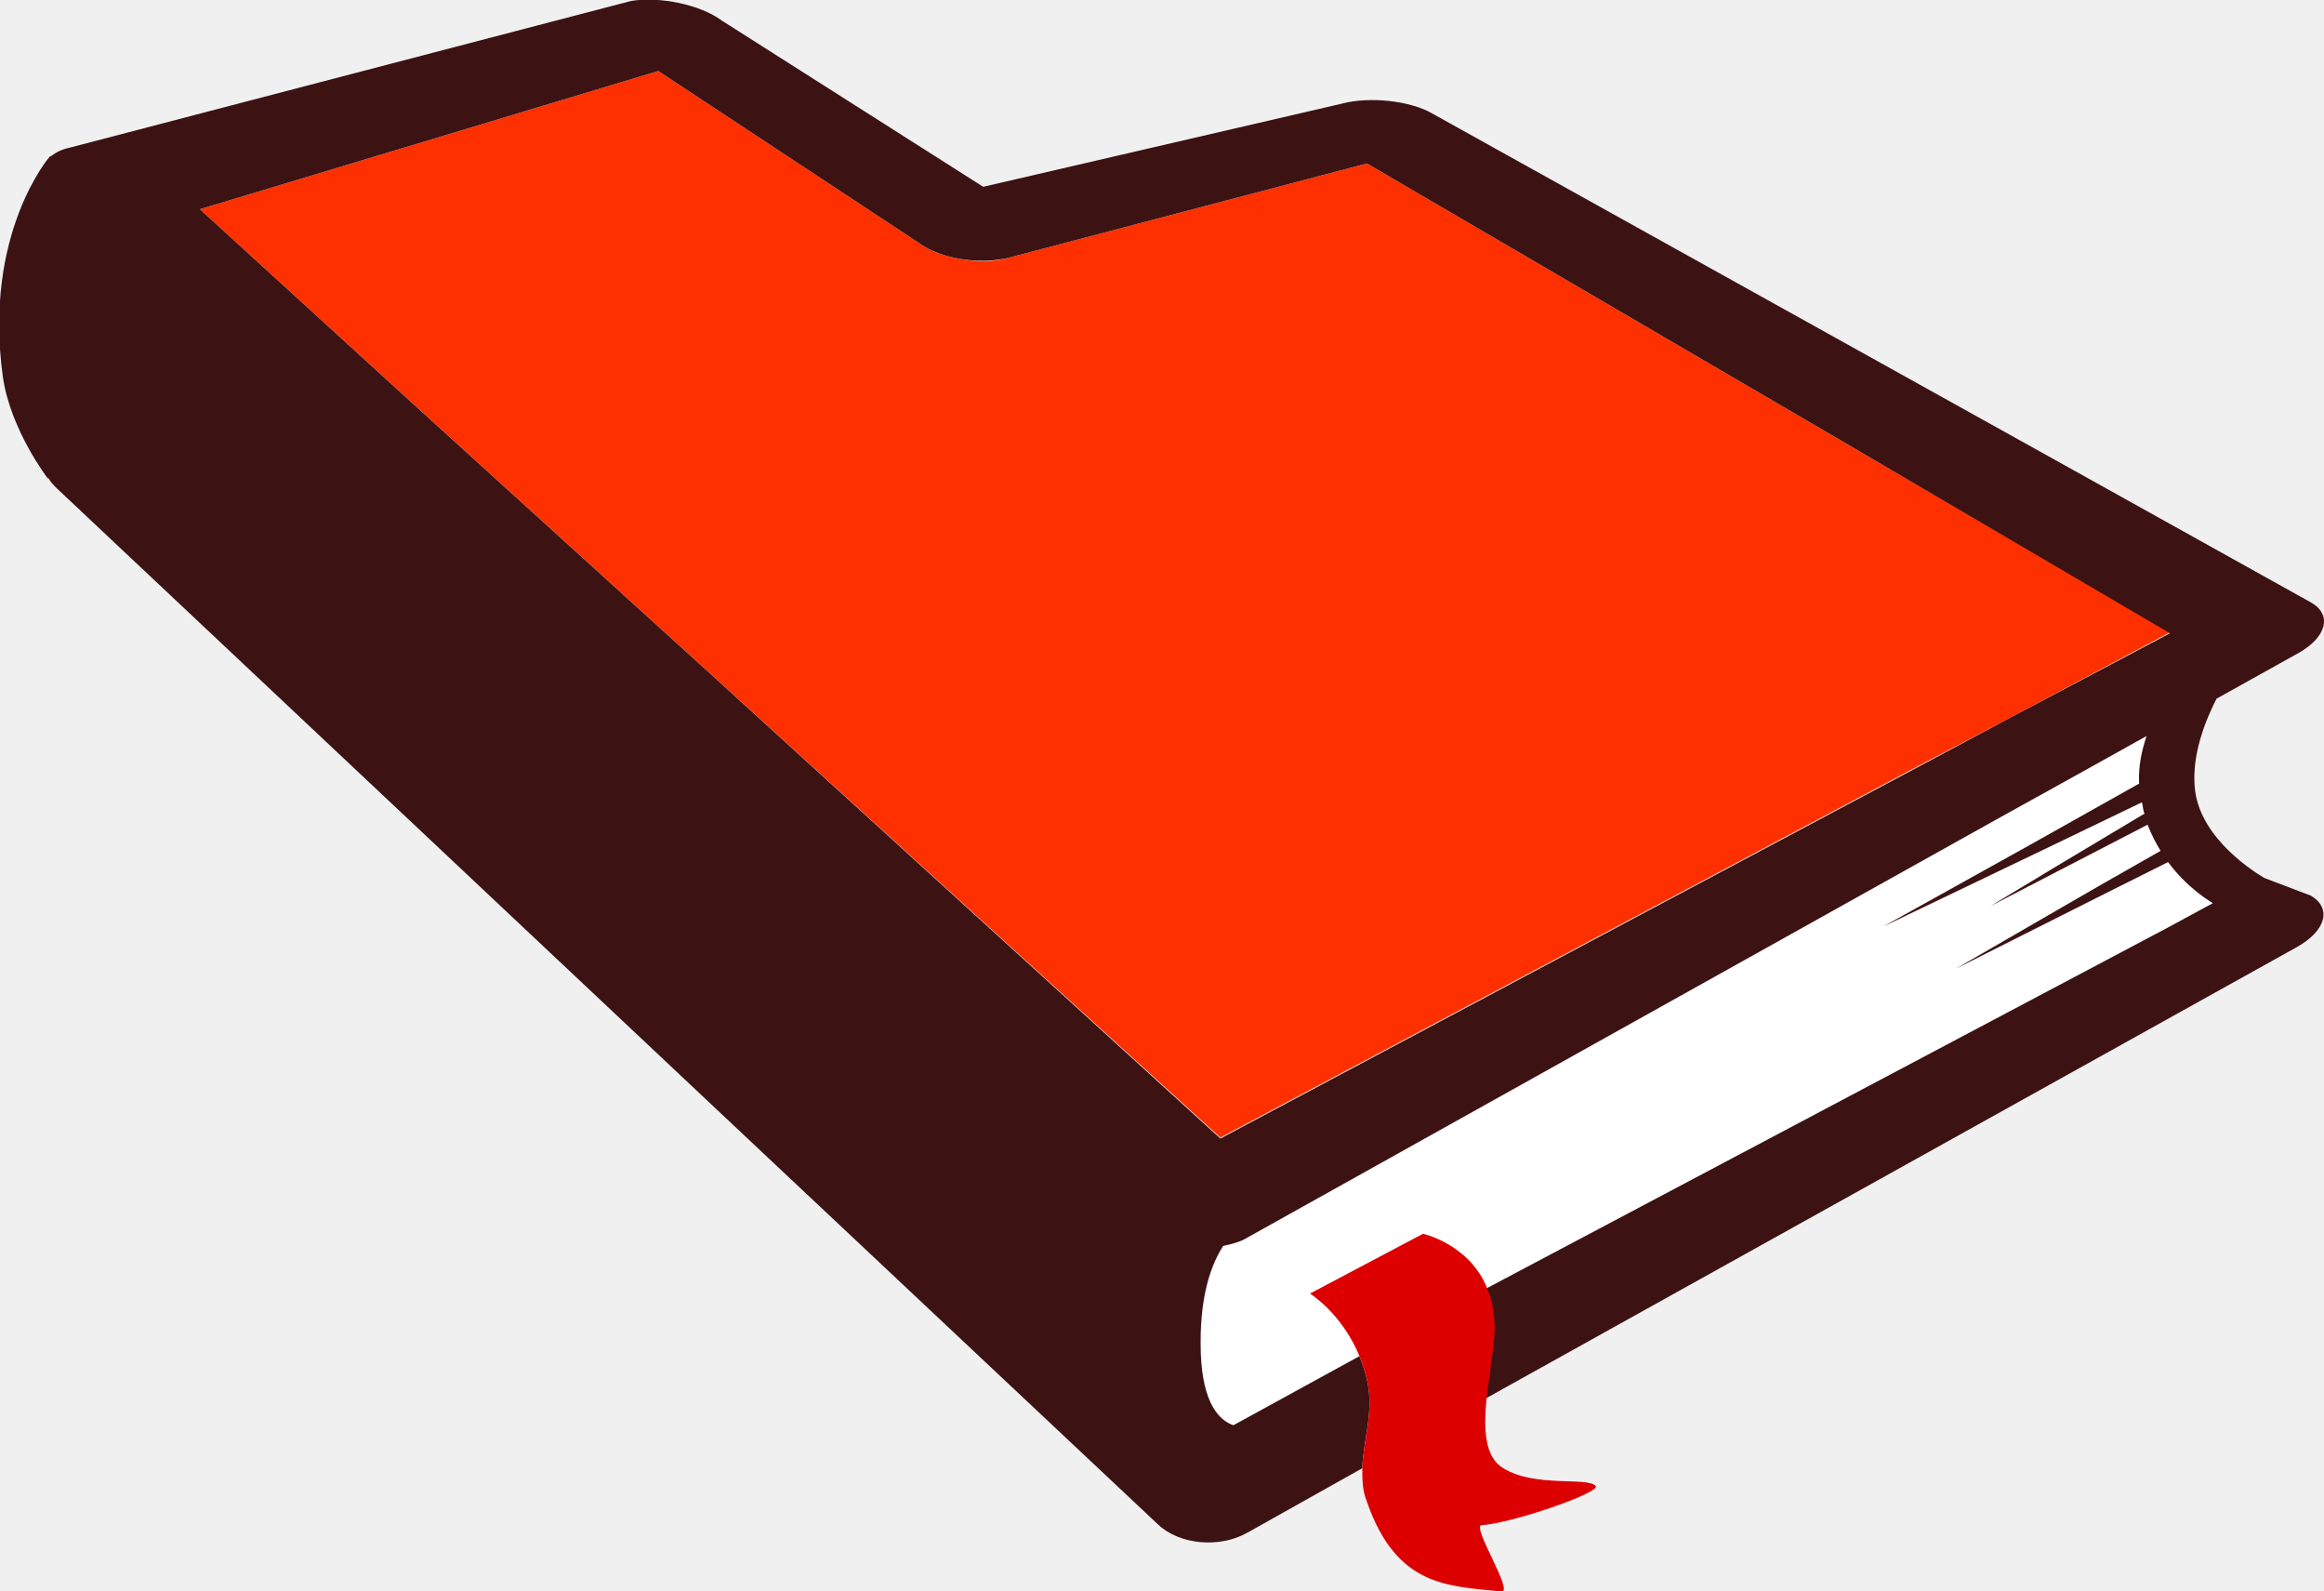
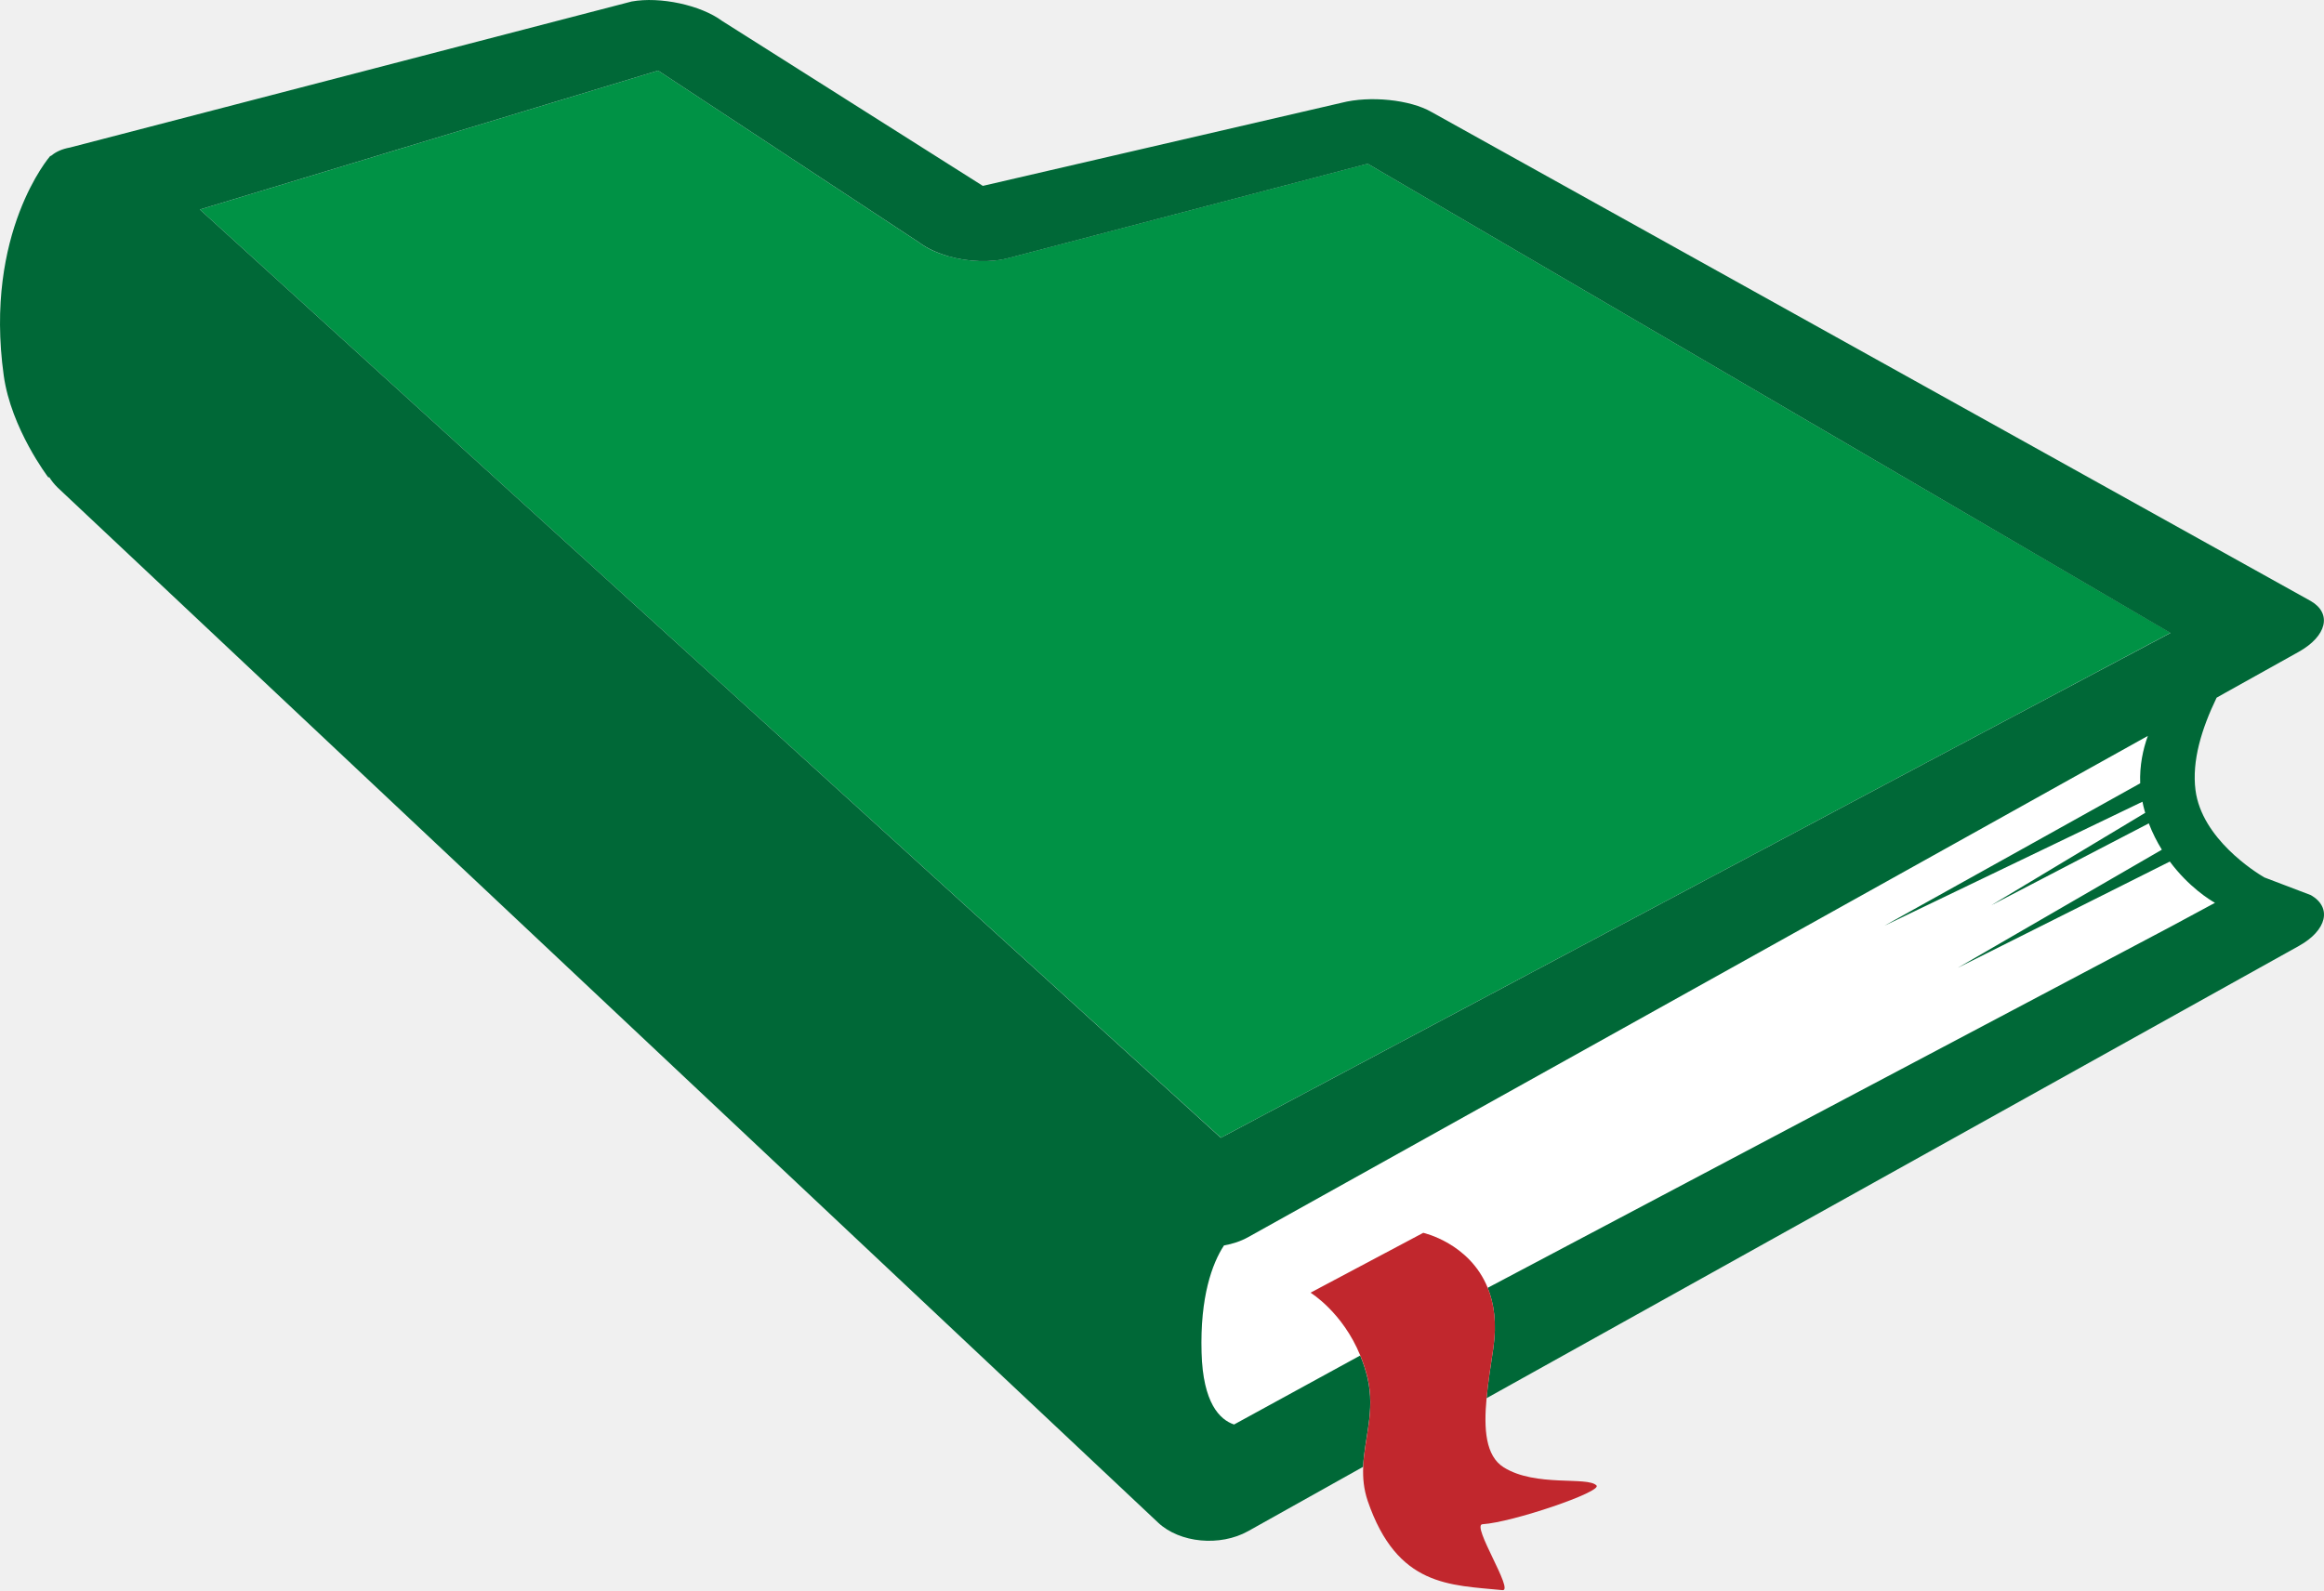
- <svg xmlns="http://www.w3.org/2000/svg" version="1.1" id="Layer_1" x="0px" y="0px" viewBox="0 0 248.9 170.3" style="enable-background:new 0 0 248.9 170.3;" xml:space="preserve">
+ <svg xmlns="http://www.w3.org/2000/svg" version="1.1" id="Layer_1" x="0px" y="0px" viewBox="0 0 248.85 170.33" style="enable-background:new 0 0 248.85 170.33;" xml:space="preserve">
  <style type="text/css">
	.st0{fill:#FFFFFF;}
	.st1{fill:none;}
- 	.st2{fill:#FF3000;}
- 	.st3{fill:#3C1213;}
- 	.st4{fill:#DD0000;}
+ 	.st2{fill:#009245;}
+ 	.st3{fill:#006837;}
+ 	.st4{fill:#C1272D;}
</style>
  <g>
-     <path class="st0" d="M232.3,92.3l-6.2,3.1l-16.5,8.3l15.4-8.9l6.5-3.7c-0.5-0.8-1-1.8-1.4-2.8l-8.5,4.4l-8.3,4.3l7.8-4.7l8.7-5.2   c0-0.1,0-0.1-0.1-0.2c-0.1-0.3-0.2-0.7-0.2-1L218.9,91l-17.1,8.2l16-8.9l11.4-6.4c-0.1-1.9,0.3-3.6,0.8-5.1l-6.1,3.4l-10.1,5.6   l-80.1,44.7c-0.8,0.4-1.7,0.7-2.6,0.9c-1.3,1.9-2.6,5.5-2.4,11.5c0.2,5.4,1.9,7.2,3.5,7.7l13.5-7.4c-1.9-4.7-5.3-6.7-5.3-6.7   l12.1-6.4c0,0,5,1.1,6.9,5.9l73.1-38.7l4.8-2.6C236.6,96.4,234.4,95,232.3,92.3z" />
-     <path class="st1" d="M101.5,27.4C101.5,27.4,101.4,27.4,101.5,27.4L101.5,27.4C101.5,27.4,101.5,27.4,101.5,27.4z" />
-     <path class="st2" d="M199.8,48.7l-53.4-31.2l-38.4,10.1c-2,0.6-4.5,0.4-6.6-0.2c0,0,0,0,0,0l0,0c-1.2-0.3-2.2-0.8-3-1.4L70.5,7.6   L21.4,22.4l20.5,18.7l7.7,7l26,23.6l55.1,50.1l74.2-39.5L215,77l17.4-9.3L199.8,48.7z" />
-     <path class="st3" d="M247.5,95.9l-5-1.9c-1-0.6-6.7-4.1-7.4-9.3c-0.4-3.1,0.6-6.6,2.3-9.9l0.9-0.5l7.9-4.4c3-1.7,3.6-4.1,1.3-5.4   l-28.2-15.7l-66-36.7c-2.3-1.3-6.6-1.8-9.6-1l-38.4,8.9L77.3,2.2c-2.3-1.7-6.6-2.6-9.7-2.1L7.5,15.8c-0.9,0.2-1.5,0.5-2,0.9   c-0.1,0-0.1,0-0.2,0.1c0,0-7.1,8.2-5,23.5c0.8,5.7,4.8,10.9,4.8,10.9c0,0,0.1,0,0.1,0c0.2,0.4,0.5,0.7,0.9,1.1l69.5,65.4l48.4,45.5   c2.3,2.2,6.6,2.6,9.6,0.9l12.3-6.9c0.1-3.1,1.3-6,0.5-9.5c-0.2-0.9-0.5-1.7-0.8-2.5l-13.5,7.4c-1.5-0.5-3.3-2.3-3.5-7.7   c-0.2-6,1.1-9.5,2.4-11.5c0.9-0.2,1.8-0.4,2.6-0.9l80.1-44.7l10.1-5.6l6.1-3.4c-0.5,1.5-0.9,3.2-0.8,5.1l-11.4,6.4l-16,8.9   l17.1-8.2l10.6-5.1c0.1,0.3,0.1,0.7,0.2,1c0,0.1,0,0.1,0.1,0.2l-8.7,5.2l-7.8,4.7l8.3-4.3l8.5-4.4c0.4,1,0.9,2,1.4,2.8l-6.5,3.7   l-15.4,8.9l16.5-8.3l6.2-3.1c2,2.7,4.3,4.1,4.8,4.4l-4.8,2.6l-73.1,38.7c0.7,1.7,1,3.8,0.6,6.5c-0.3,1.8-0.6,3.6-0.7,5.3l87-48.4   C249.2,99.6,249.7,97.2,247.5,95.9z M215,77l-10.1,5.4l-74.2,39.5L75.7,71.8l-26-23.6l-7.7-7L21.4,22.4L70.5,7.6L98.4,26   c0.8,0.6,1.9,1.1,3,1.4c0,0,0,0,0,0c2.1,0.6,4.6,0.7,6.6,0.2l38.4-10.1l53.4,31.2l32.6,19.1L215,77z" />
-     <path class="st4" d="M158.7,163.3c3.2-0.2,12.8-3.5,12.2-4.2c-0.9-1-6.5,0.2-9.9-1.9c-2-1.2-2.1-4.1-1.8-7.4   c0.2-1.7,0.5-3.6,0.7-5.3c0.4-2.7,0.1-4.8-0.6-6.5c-1.9-4.8-6.9-5.9-6.9-5.9l-12.1,6.4c0,0,3.4,2.1,5.3,6.7   c0.3,0.8,0.6,1.6,0.8,2.5c0.8,3.5-0.4,6.4-0.5,9.5c0,1.2,0,2.4,0.5,3.6c3.2,9.2,8.8,9,14.4,9.6   C162.2,170.5,157.5,163.3,158.7,163.3z" />
+     <path class="st0" d="M232.34,92.28l-6.24,3.13l-16.46,8.25l15.39-8.91l6.46-3.74c-0.52-0.84-1-1.77-1.4-2.82l-8.52,4.43l-8.34,4.34   l7.79-4.68l8.69-5.22c-0.02-0.07-0.05-0.13-0.06-0.19c-0.1-0.34-0.17-0.67-0.24-1l-10.56,5.08l-17.06,8.2l15.95-8.88l11.43-6.37   c-0.07-1.89,0.29-3.62,0.82-5.08l-6.07,3.38l-10.13,5.65l-80.14,44.66c-0.79,0.44-1.68,0.73-2.59,0.89   c-1.26,1.95-2.57,5.52-2.4,11.48c0.16,5.4,1.94,7.18,3.48,7.7l13.51-7.39c-1.9-4.65-5.33-6.73-5.33-6.73l12.07-6.41   c0,0,4.96,1.09,6.9,5.89l73.11-38.67l4.77-2.57C236.65,96.4,234.38,95.02,232.34,92.28z" />
+     <path class="st1" d="M101.48,27.42c-0.02,0-0.03-0.01-0.05-0.02l0.03,0.02C101.46,27.42,101.48,27.42,101.48,27.42z" />
+     <path class="st2" d="M199.81,48.73l-53.37-31.2l-38.37,10.08c-1.96,0.55-4.45,0.44-6.6-0.19c0,0-0.02,0.01-0.02,0.01l-0.03-0.02   c-1.16-0.34-2.22-0.83-3.02-1.45L70.47,7.56L21.4,22.44l20.53,18.67l7.74,7.04l26,23.64l55.06,50.07l74.18-39.46l10.11-5.37   l17.4-9.25L199.81,48.73z" />
+     <path class="st3" d="M247.45,95.88l-4.99-1.9c-0.96-0.56-6.7-4.15-7.37-9.35c-0.4-3.14,0.65-6.56,2.26-9.9l0.85-0.48l7.94-4.43   c3.01-1.68,3.59-4.11,1.3-5.44l-28.16-15.67L153.29,12c-2.29-1.33-6.61-1.77-9.64-0.99l-38.41,8.9L77.32,2.24   c-2.3-1.7-6.63-2.63-9.68-2.08L7.5,15.8c-0.88,0.16-1.53,0.47-1.99,0.86c-0.05,0.03-0.09,0.04-0.15,0.07c0,0-7.09,8.16-4.96,23.49   c0.79,5.7,4.77,10.91,4.77,10.91c0.03,0,0.07-0.01,0.11-0.01c0.23,0.36,0.51,0.73,0.9,1.11l69.48,65.37l48.35,45.49   c2.32,2.18,6.63,2.59,9.64,0.91l12.31-6.89c0.13-3.06,1.29-5.95,0.48-9.47c-0.21-0.89-0.48-1.7-0.79-2.45l-13.51,7.39   c-1.54-0.52-3.33-2.3-3.48-7.7c-0.17-5.96,1.13-9.54,2.4-11.48c0.91-0.16,1.8-0.45,2.59-0.89l80.14-44.66l10.13-5.65l6.07-3.38   c-0.53,1.46-0.89,3.19-0.82,5.08l-11.43,6.37l-15.95,8.88l17.06-8.2l10.56-5.08c0.07,0.33,0.14,0.66,0.24,1   c0.02,0.07,0.04,0.13,0.06,0.19l-8.69,5.22l-7.79,4.68l8.34-4.34l8.52-4.43c0.4,1.04,0.88,1.98,1.4,2.82l-6.46,3.74l-15.39,8.91   l16.46-8.25l6.24-3.13c2.04,2.74,4.3,4.12,4.84,4.42l-4.77,2.57l-73.11,38.67c0.68,1.67,0.99,3.79,0.6,6.48   c-0.26,1.76-0.56,3.6-0.72,5.34l86.98-48.44C249.16,99.65,249.74,97.21,247.45,95.88z M215.01,77.04l-10.11,5.37l-74.18,39.46   L75.67,71.79l-26-23.64l-7.74-7.04L21.4,22.44L70.47,7.56l27.94,18.4c0.81,0.62,1.87,1.1,3.02,1.45c0.02,0,0.03,0.01,0.05,0.02   c2.14,0.62,4.64,0.74,6.6,0.19l38.37-10.08l53.37,31.2l32.59,19.06L215.01,77.04z" />
+     <path class="st4" d="M158.74,163.26c3.19-0.19,12.85-3.48,12.21-4.15c-0.94-1-6.51,0.2-9.93-1.94c-1.96-1.22-2.15-4.13-1.84-7.41   c0.16-1.74,0.46-3.58,0.72-5.34c0.4-2.69,0.08-4.81-0.6-6.48c-1.94-4.8-6.9-5.89-6.9-5.89l-12.07,6.41c0,0,3.43,2.08,5.33,6.73   c0.31,0.75,0.58,1.56,0.79,2.45c0.81,3.52-0.36,6.41-0.48,9.47c-0.05,1.18,0.05,2.37,0.48,3.65c3.16,9.22,8.81,9,14.43,9.56   C162.18,170.46,157.51,163.33,158.74,163.26z" />
  </g>
</svg>
